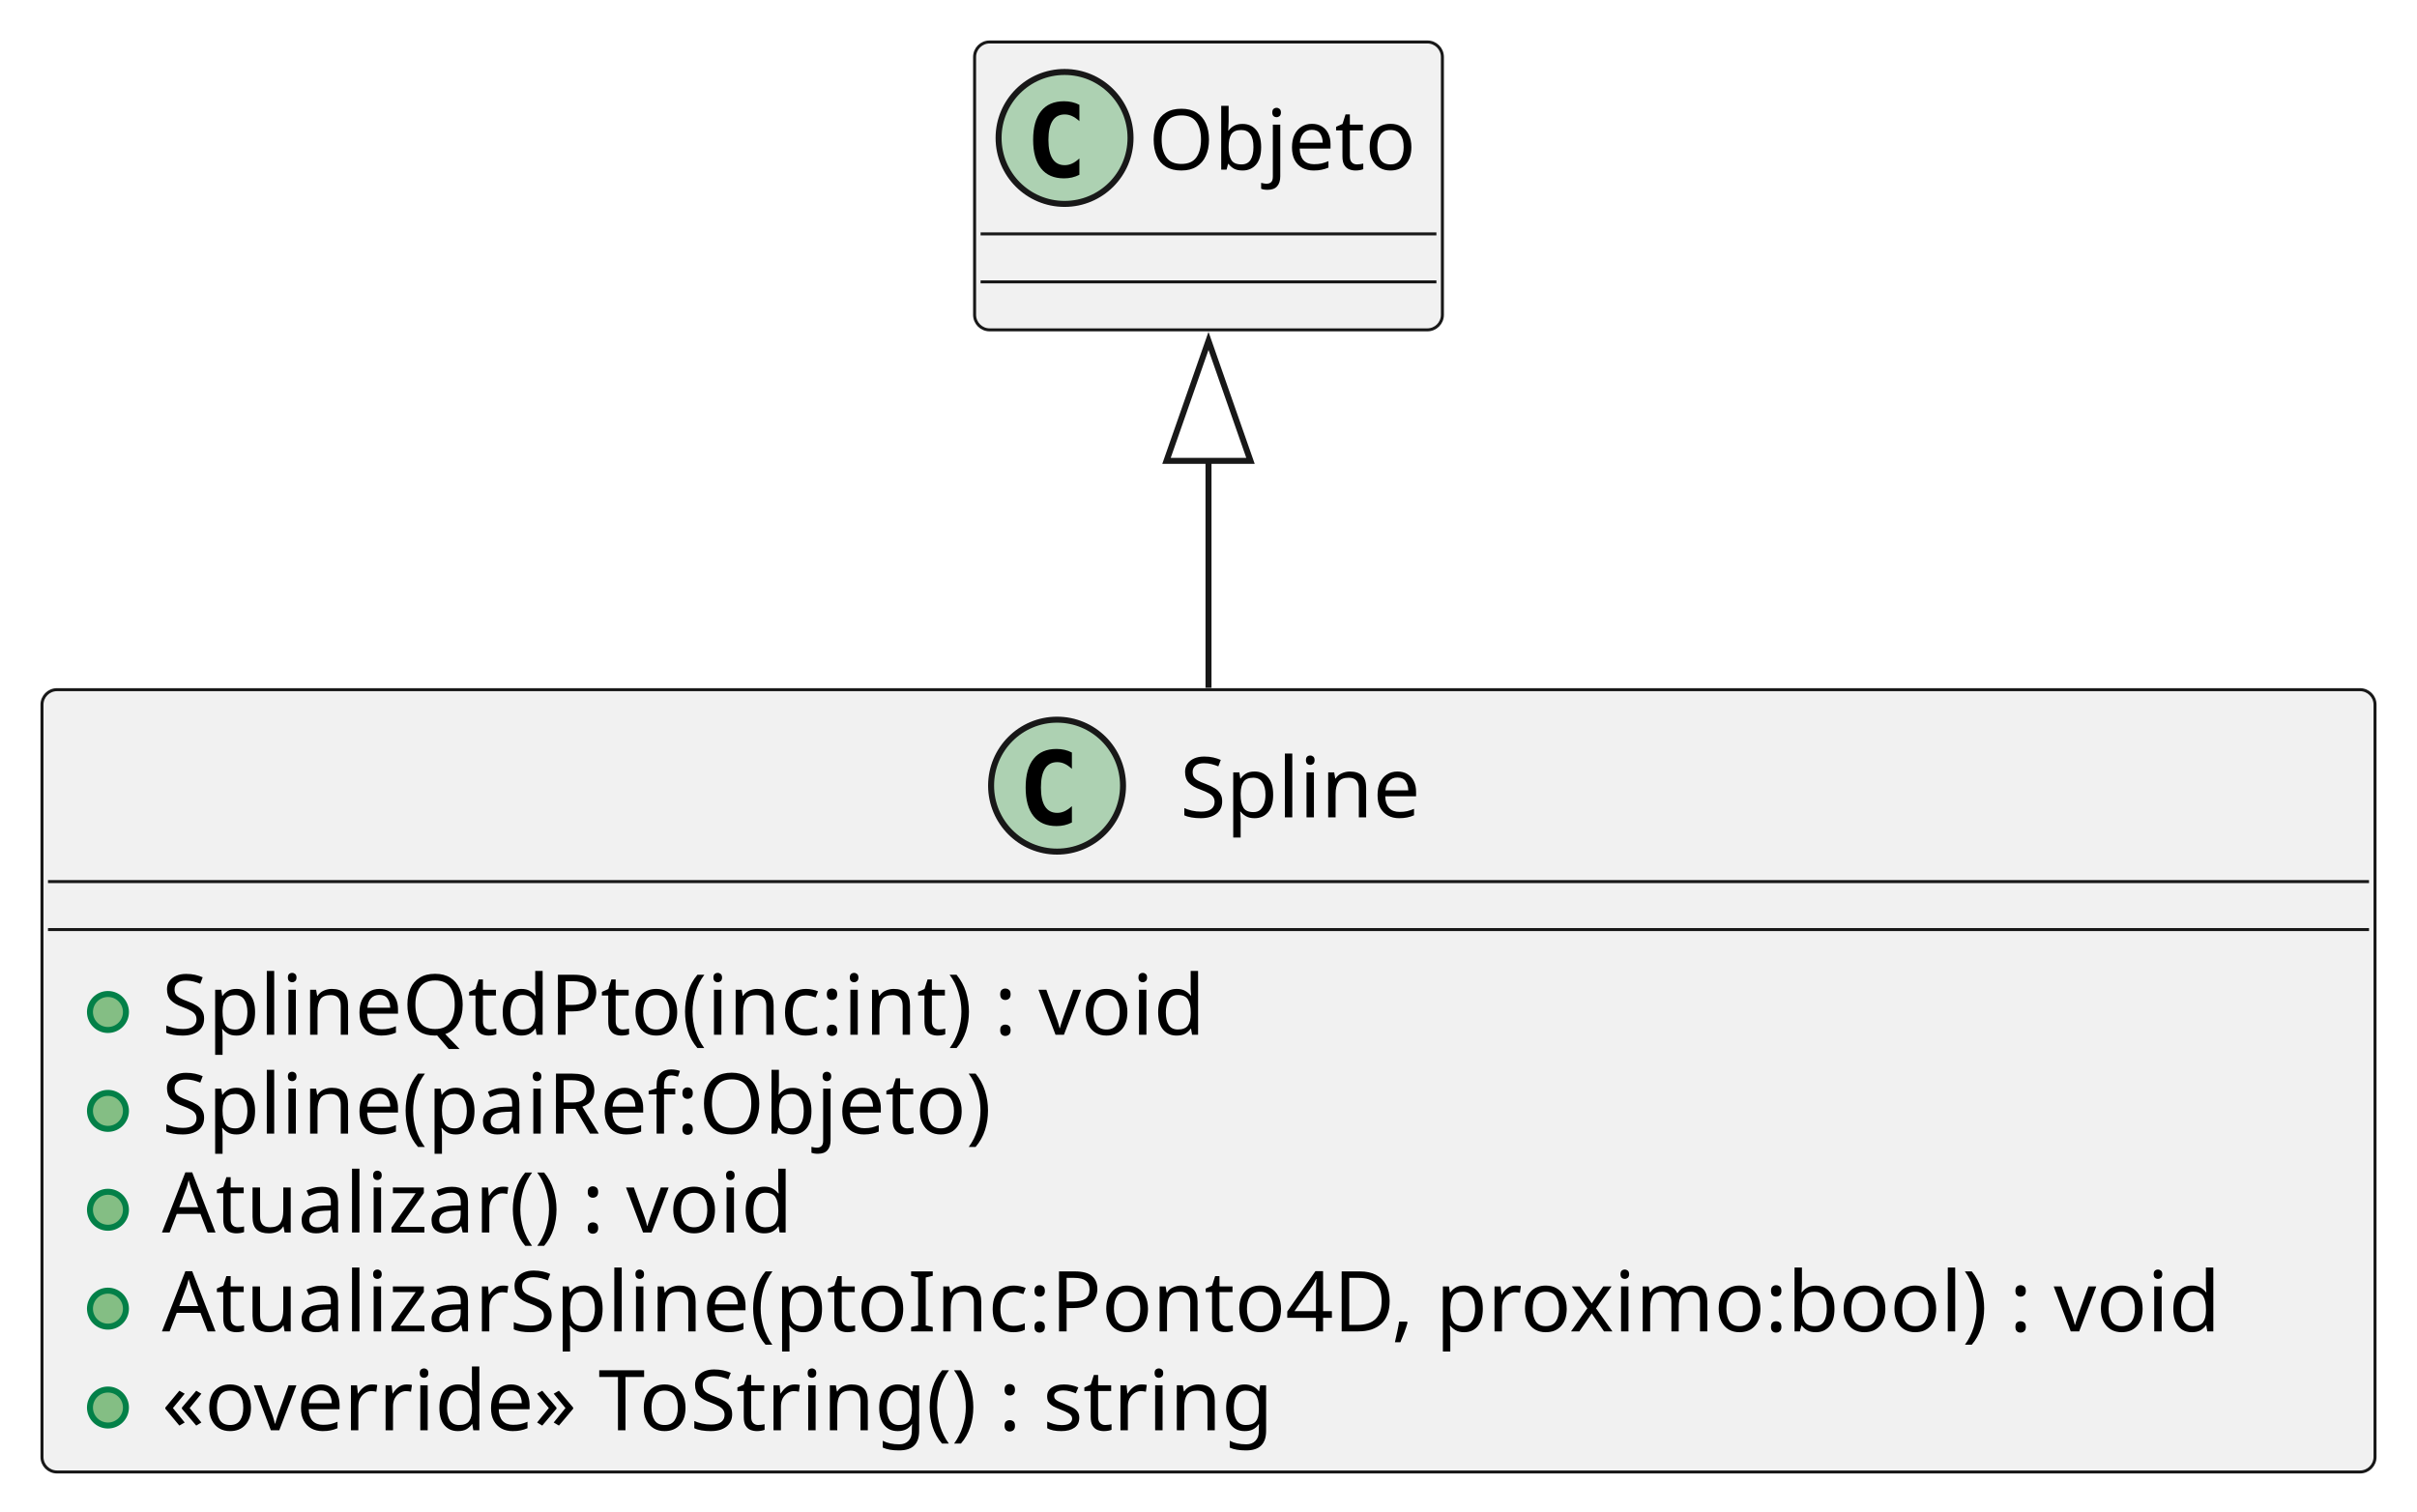
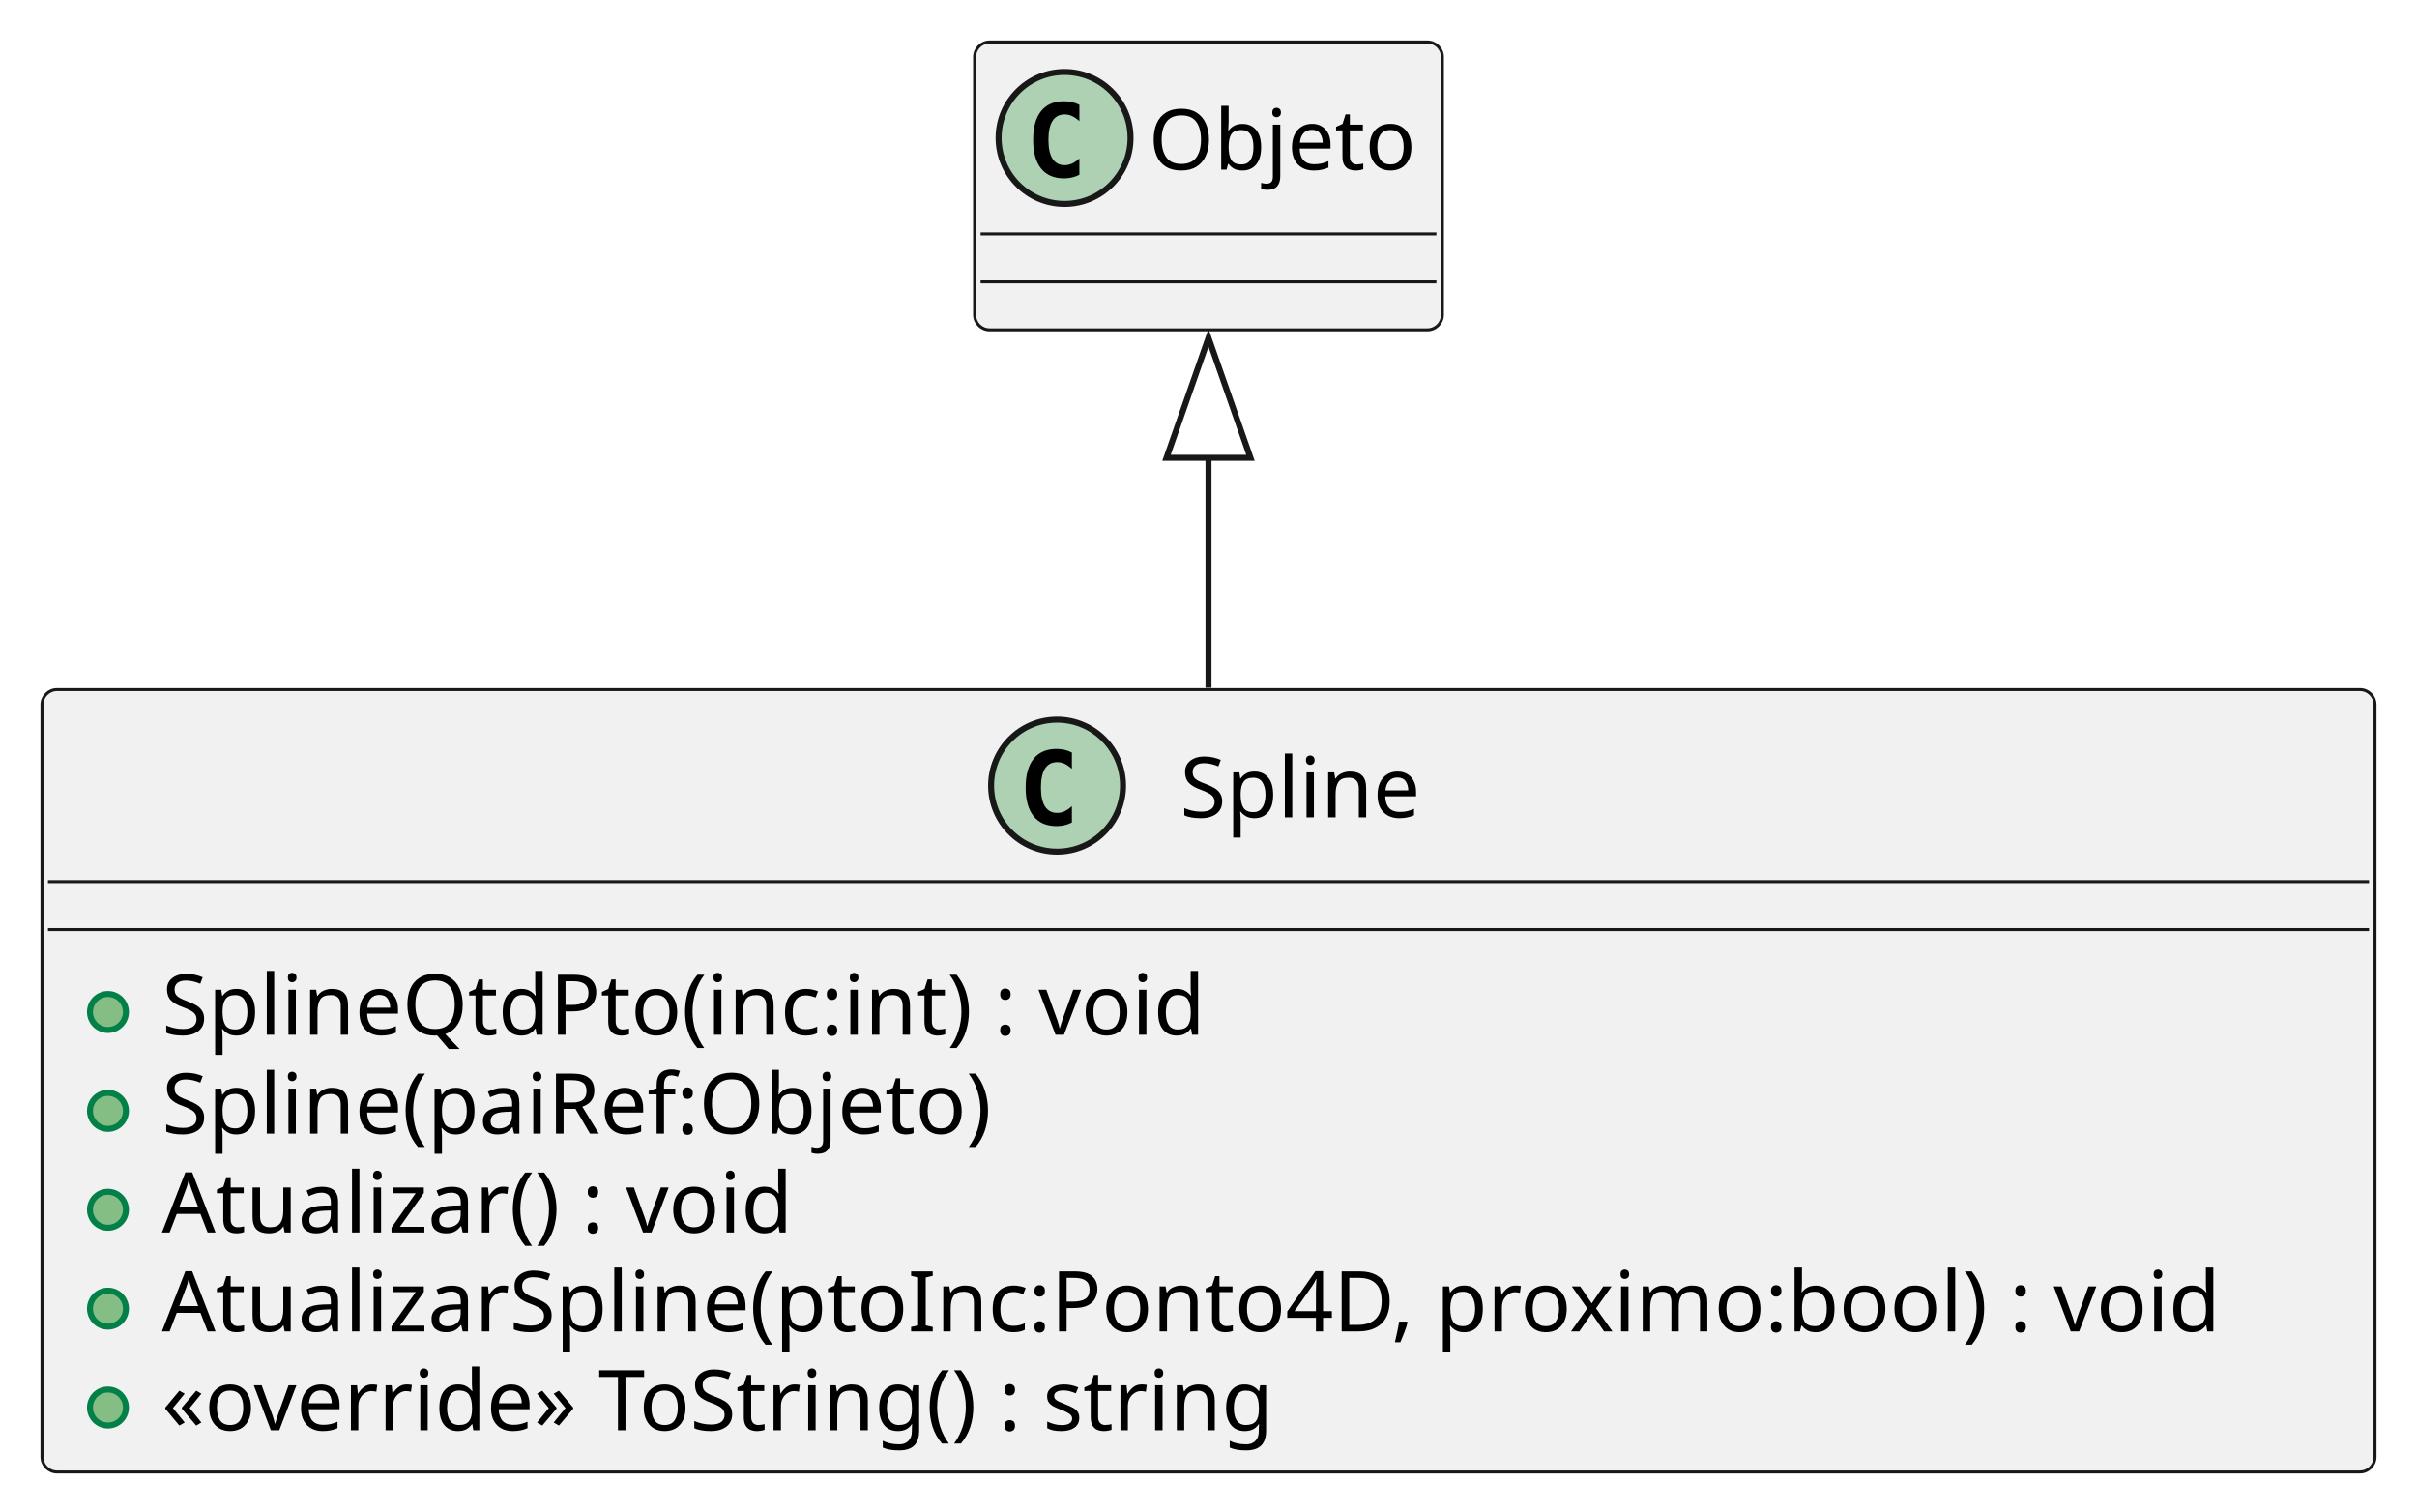
<svg xmlns="http://www.w3.org/2000/svg" contentStyleType="text/css" height="252px" preserveAspectRatio="none" style="width:403px;height:252px;background:#FFFFFF;" version="1.1" viewBox="0 0 403 252" width="403px" zoomAndPan="magnify">
  <defs />
  <g>
    <g id="elem_Spline">
      <rect codeLine="1" fill="#F1F1F1" height="130.441" id="Spline" rx="2.5" ry="2.5" style="stroke:#181818;stroke-width:0.5;" width="389" x="7" y="115" />
      <ellipse cx="176.25" cy="131" fill="#ADD1B2" rx="11" ry="11" style="stroke:#181818;stroke-width:1.0;" />
      <path d="M178.723,137.143 Q178.142,137.442 177.503,137.591 Q176.864,137.741 176.158,137.741 Q173.651,137.741 172.332,136.089 Q171.012,134.437 171.012,131.316 Q171.012,128.186 172.332,126.535 Q173.651,124.883 176.158,124.883 Q176.864,124.883 177.511,125.032 Q178.159,125.182 178.723,125.481 L178.723,128.203 Q178.092,127.622 177.499,127.352 Q176.905,127.082 176.274,127.082 Q174.93,127.082 174.245,128.149 Q173.56,129.216 173.56,131.316 Q173.56,133.408 174.245,134.474 Q174.93,135.541 176.274,135.541 Q176.905,135.541 177.499,135.271 Q178.092,135.001 178.723,134.42 Z " fill="#000000" />
      <text fill="#000000" font-family="sans-serif" font-size="14" lengthAdjust="spacing" textLength="42" x="196.75" y="136.291">Spline</text>
      <line style="stroke:#181818;stroke-width:0.5;" x1="8" x2="395" y1="147" y2="147" />
      <line style="stroke:#181818;stroke-width:0.5;" x1="8" x2="395" y1="155" y2="155" />
      <ellipse cx="18" cy="168.744" fill="#84BE84" rx="3" ry="3" style="stroke:#038048;stroke-width:1.0;" />
      <text fill="#000000" font-family="sans-serif" font-size="14" lengthAdjust="spacing" textLength="182" x="27" y="172.535">SplineQtdPto(inc:int) : void</text>
      <ellipse cx="18" cy="185.232" fill="#84BE84" rx="3" ry="3" style="stroke:#038048;stroke-width:1.0;" />
      <text fill="#000000" font-family="sans-serif" font-size="14" lengthAdjust="spacing" textLength="145" x="27" y="189.023">Spline(paiRef:Objeto)</text>
      <ellipse cx="18" cy="201.721" fill="#84BE84" rx="3" ry="3" style="stroke:#038048;stroke-width:1.0;" />
      <text fill="#000000" font-family="sans-serif" font-size="14" lengthAdjust="spacing" textLength="113" x="27" y="205.512">Atualizar() : void</text>
      <ellipse cx="18" cy="218.209" fill="#84BE84" rx="3" ry="3" style="stroke:#038048;stroke-width:1.0;" />
      <text fill="#000000" font-family="sans-serif" font-size="14" lengthAdjust="spacing" textLength="363" x="27" y="222">AtualizarSpline(ptoInc:Ponto4D, proximo:bool) : void</text>
      <ellipse cx="18" cy="234.697" fill="#84BE84" rx="3" ry="3" style="stroke:#038048;stroke-width:1.0;" />
      <text fill="#000000" font-family="sans-serif" font-size="14" lengthAdjust="spacing" textLength="196" x="27" y="238.488">«override» ToString() : string</text>
    </g>
    <g id="elem_Objeto">
      <rect fill="#F1F1F1" height="48" id="Objeto" rx="2.5" ry="2.5" style="stroke:#181818;stroke-width:0.5;" width="78" x="162.5" y="7" />
      <ellipse cx="177.5" cy="23" fill="#ADD1B2" rx="11" ry="11" style="stroke:#181818;stroke-width:1.0;" />
      <path d="M179.973,29.143 Q179.392,29.442 178.753,29.591 Q178.114,29.741 177.408,29.741 Q174.901,29.741 173.582,28.089 Q172.262,26.437 172.262,23.316 Q172.262,20.186 173.582,18.535 Q174.901,16.883 177.408,16.883 Q178.114,16.883 178.761,17.032 Q179.409,17.182 179.973,17.48 L179.973,20.203 Q179.342,19.622 178.749,19.352 Q178.155,19.082 177.524,19.082 Q176.18,19.082 175.495,20.149 Q174.81,21.216 174.81,23.316 Q174.81,25.408 175.495,26.474 Q176.18,27.541 177.524,27.541 Q178.155,27.541 178.749,27.271 Q179.342,27.002 179.973,26.42 Z " fill="#000000" />
      <text fill="#000000" font-family="sans-serif" font-size="14" lengthAdjust="spacing" textLength="46" x="191.5" y="28.291">Objeto</text>
      <line style="stroke:#181818;stroke-width:0.5;" x1="163.5" x2="239.5" y1="39" y2="39" />
      <line style="stroke:#181818;stroke-width:0.5;" x1="163.5" x2="239.5" y1="47" y2="47" />
    </g>
    <g id="link_Objeto_Spline">
-       <path codeLine="8" d="M201.5,76.51 C201.5,88.54 201.5,101.81 201.5,114.69 " fill="none" id="Objeto-backto-Spline" style="stroke:#181818;stroke-width:1.0;" />
-       <polygon fill="none" points="194.5,76.84,201.5,56.84,208.5,76.84,194.5,76.84" style="stroke:#181818;stroke-width:1.0;" />
+       <path codeLine="8" d="M201.5,76.05 C201.5,88.2 201.5,101.64 201.5,114.69 " fill="none" id="Objeto-backto-Spline" style="stroke:#181818;stroke-width:1.0;" />
+       <polygon fill="none" points="194.5,76.33,201.5,56.33,208.5,76.33,194.5,76.33" style="stroke:#181818;stroke-width:1.0;" />
    </g>
  </g>
</svg>
